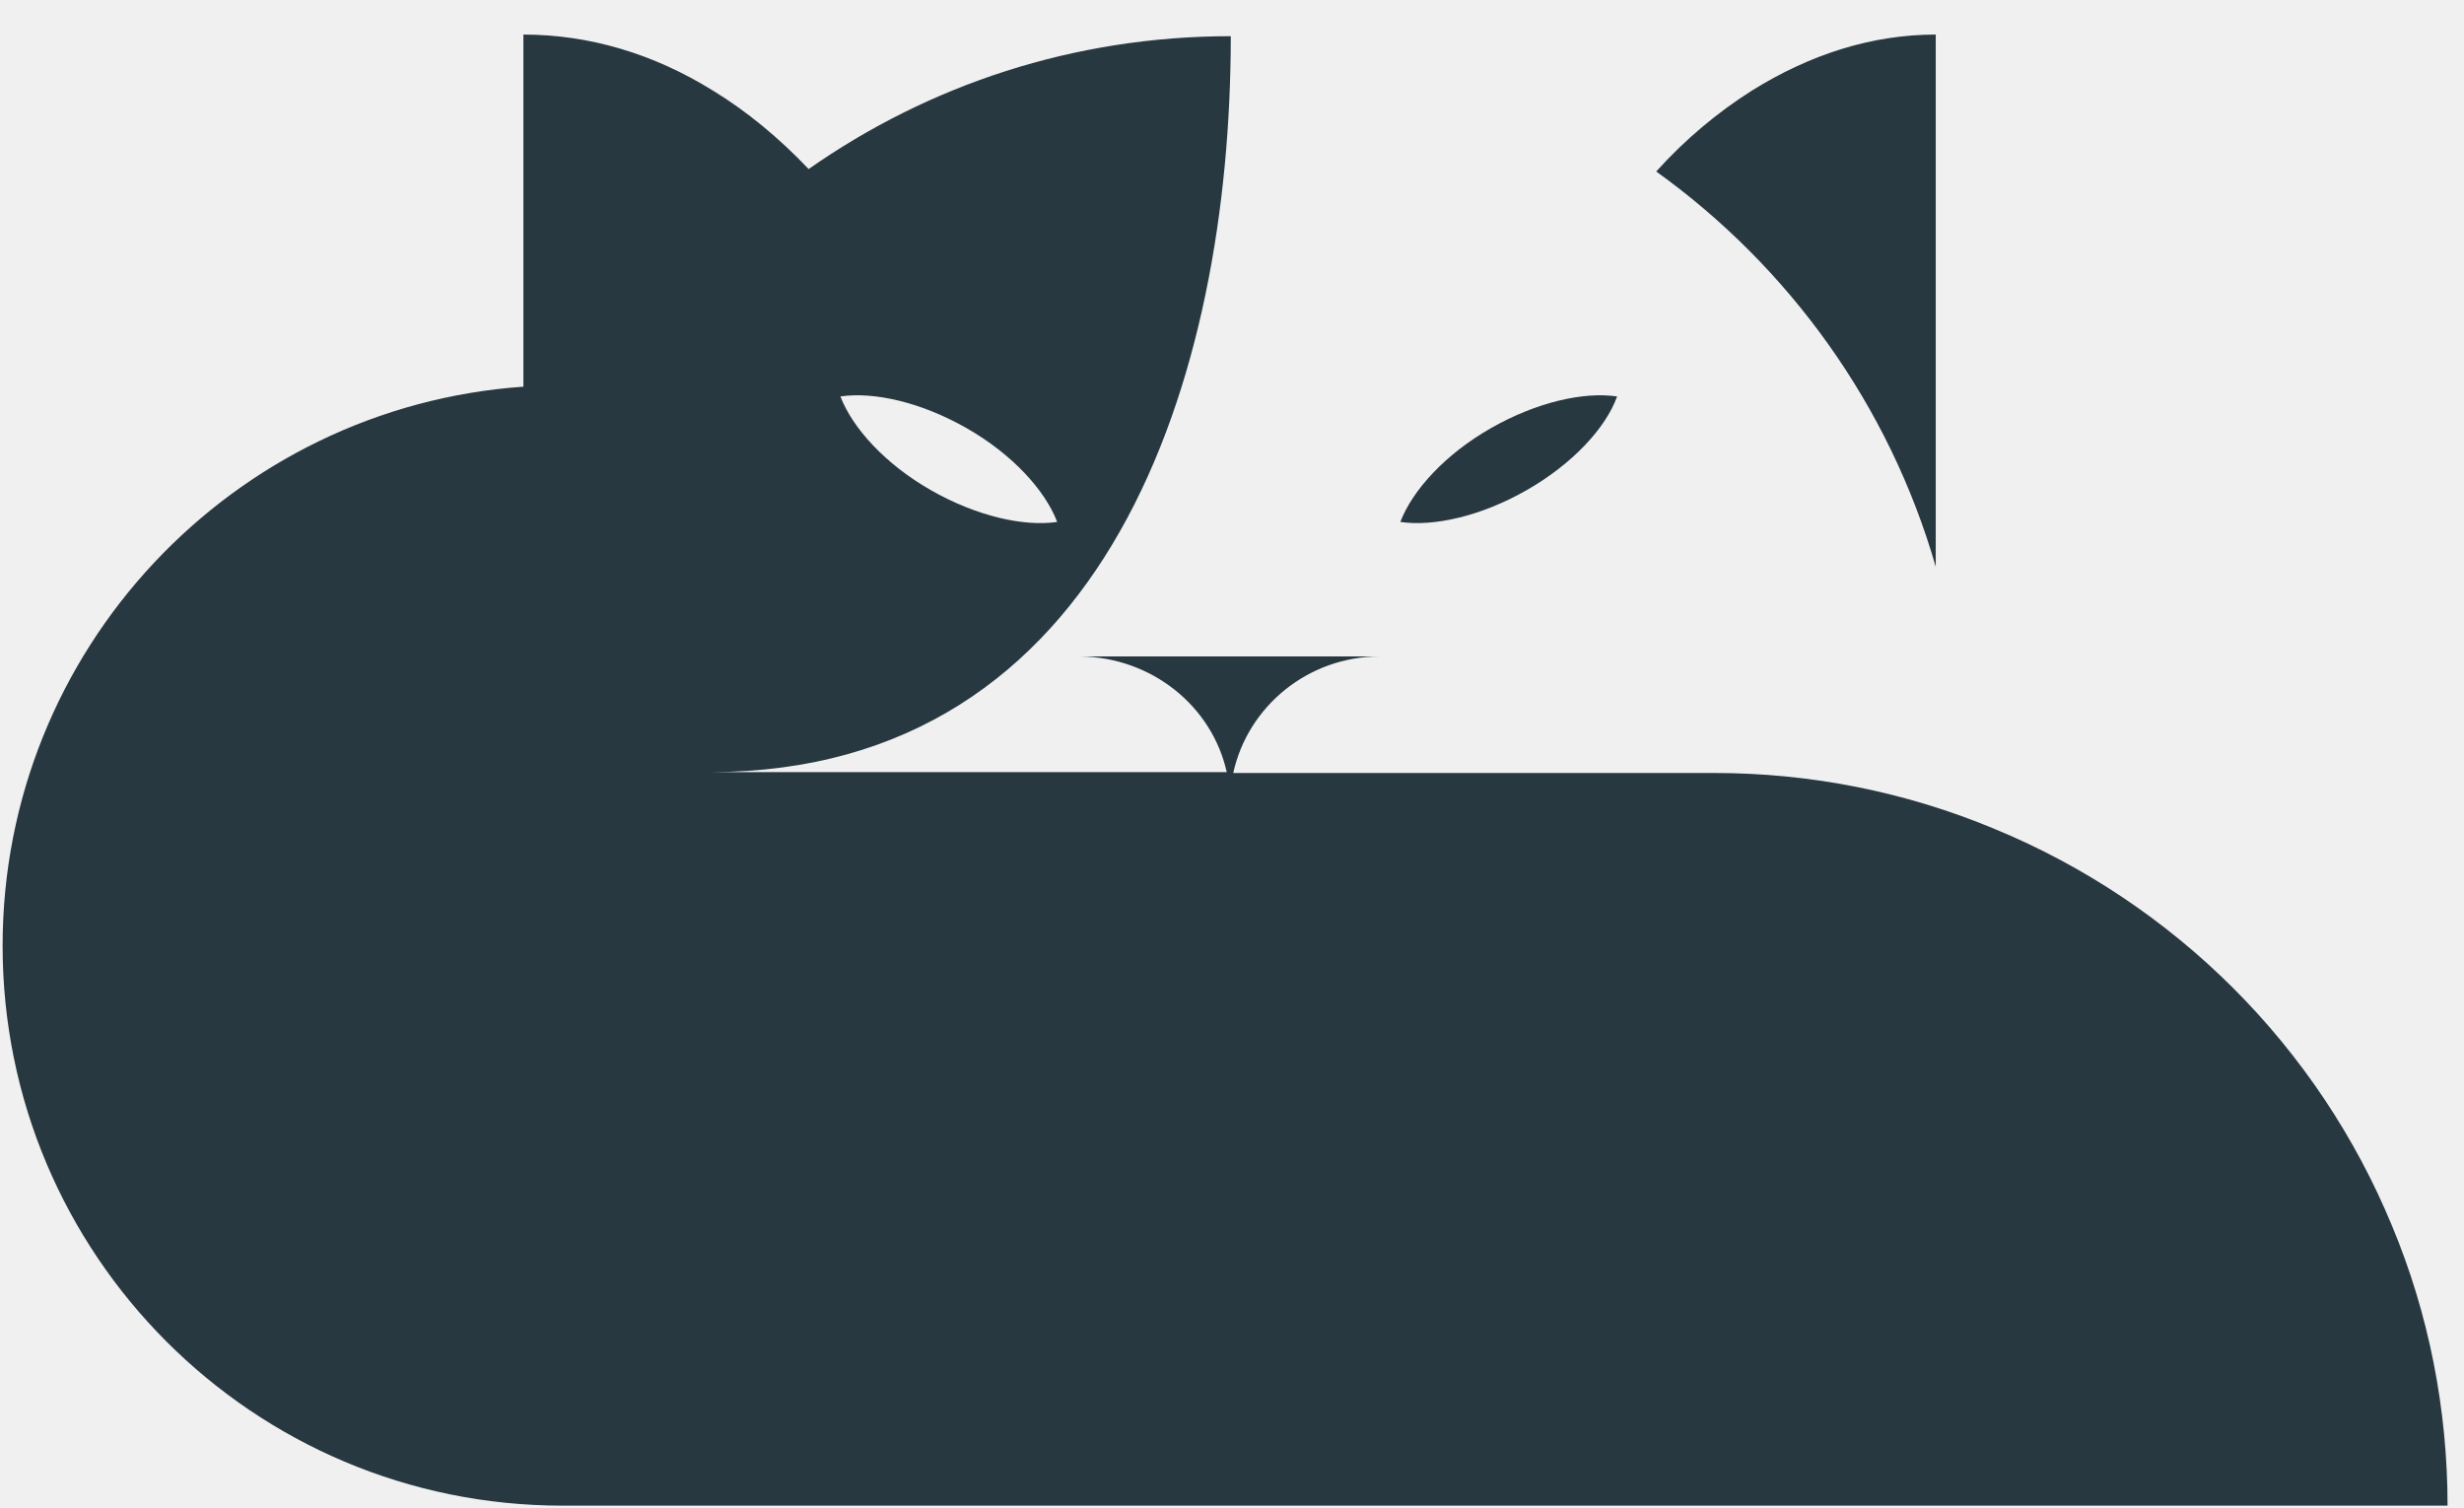
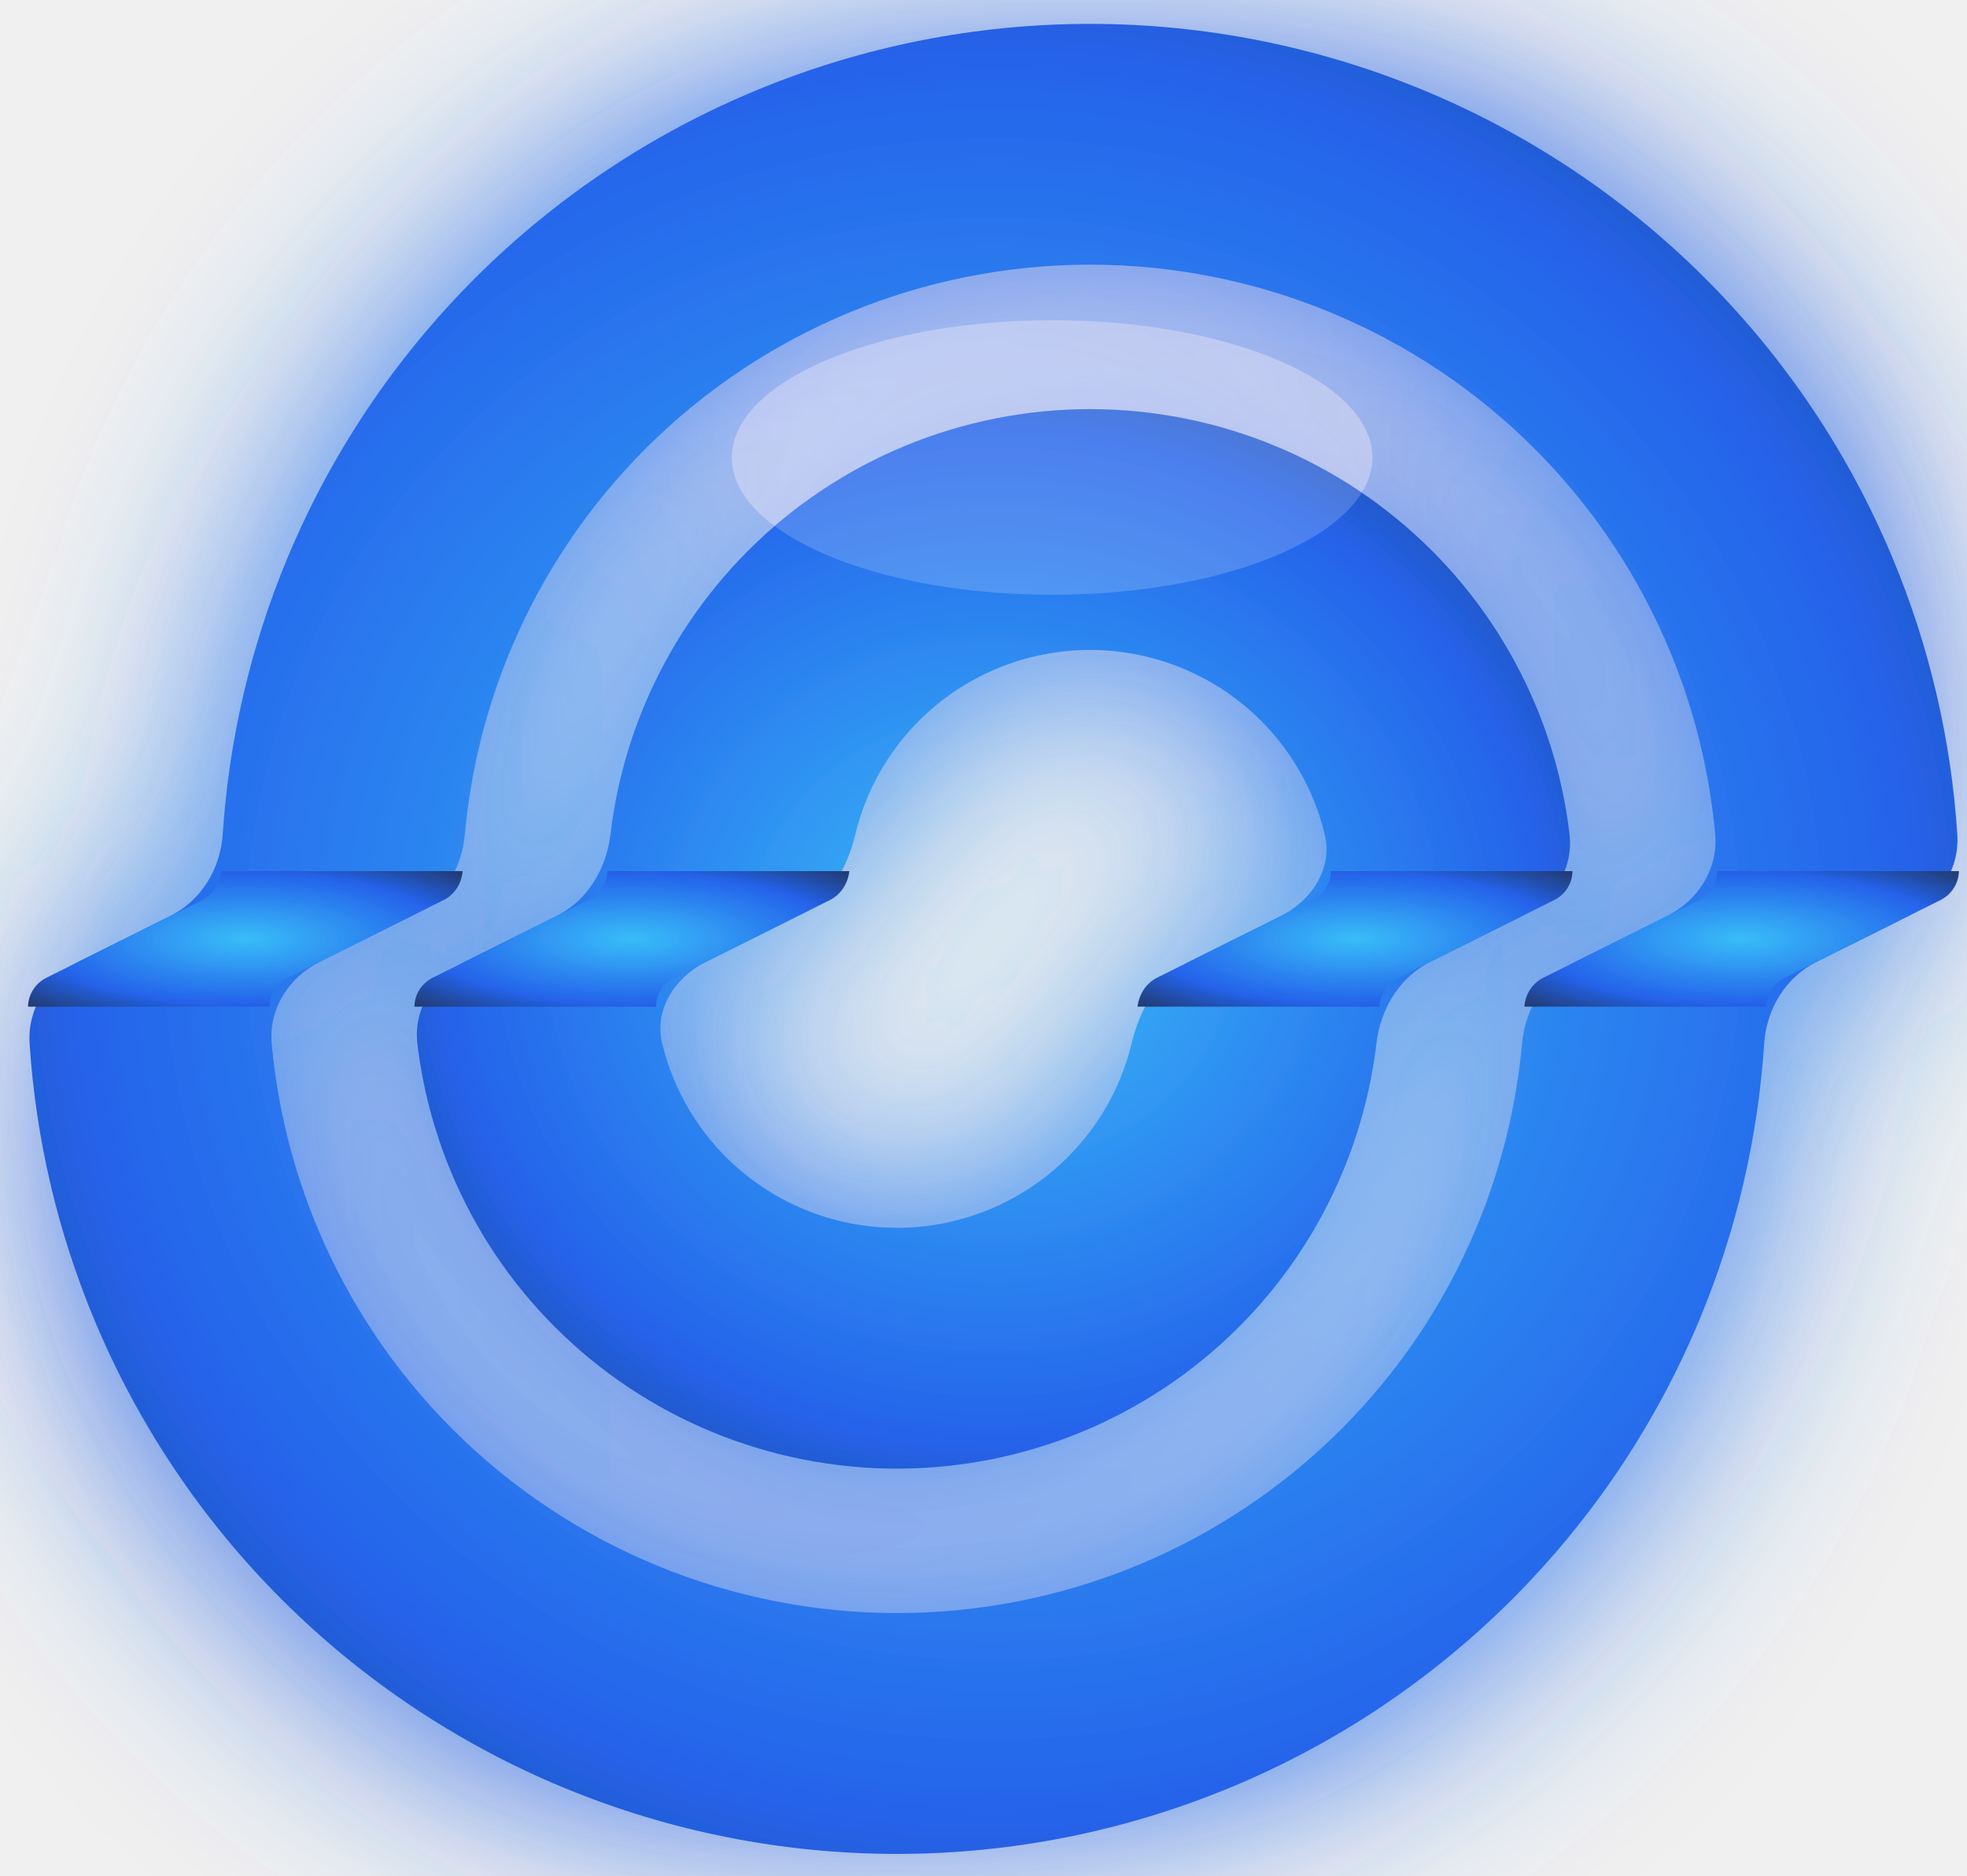
- <svg xmlns="http://www.w3.org/2000/svg" width="67" height="41" viewBox="0 0 67 41" fill="none">
-   <path d="M45.035 4.663C45.833 3.777 46.719 3.045 47.628 2.469C49.224 1.472 50.908 0.94 52.636 0.94V15.411C51.373 11.023 48.648 7.256 45.035 4.663ZM66.553 40.94H15.296C6.875 40.94 0.071 34.115 0.071 25.716C0.071 17.671 6.321 11.068 14.232 10.514V0.94C16.005 0.94 17.756 1.45 19.395 2.469C20.304 3.023 21.19 3.755 21.988 4.597C25.246 2.314 29.19 0.984 33.467 0.984C33.467 10.225 30.143 20.973 19.329 20.995H33.357C32.958 19.201 31.318 17.871 29.368 17.849H37.523C35.573 17.849 33.933 19.201 33.534 21.018H46.609C49.224 21.018 51.816 21.527 54.254 22.547C56.67 23.544 58.886 25.029 60.725 26.868C62.587 28.73 64.049 30.924 65.046 33.339C66.044 35.732 66.553 38.325 66.553 40.94ZM22.852 10.78C23.185 11.644 24.071 12.619 25.312 13.328C26.553 14.037 27.839 14.325 28.747 14.192C28.415 13.328 27.528 12.353 26.287 11.644C25.046 10.935 23.761 10.646 22.852 10.78ZM41.512 13.328C40.271 14.037 38.985 14.325 38.077 14.192C38.409 13.328 39.296 12.353 40.537 11.644C41.778 10.935 43.063 10.646 43.972 10.78C43.661 11.644 42.753 12.619 41.512 13.328Z" fill="#283841" />
+ <svg xmlns="http://www.w3.org/2000/svg" width="43" height="41" viewBox="0 0 43 41" fill="none">
+   <defs>
+     <radialGradient id="logoGradient" cx="50%" cy="50%" r="80%" fx="50%" fy="50%">
+       <stop offset="0%" stop-color="#38bdf8" />
+       <stop offset="60%" stop-color="#2563eb" />
+       <stop offset="100%" stop-color="#1e293b" />
+     </radialGradient>
+     <filter id="glow" x="-20%" y="-20%" width="140%" height="140%">
+       <feGaussianBlur stdDeviation="2.5" result="coloredBlur" />
+       <feMerge>
+         <feMergeNode in="coloredBlur" />
+         <feMergeNode in="SourceGraphic" />
+       </feMerge>
+     </filter>
+   </defs>
+   <g filter="url(#glow)">
+     <path fill-rule="evenodd" clip-rule="evenodd" d="M23.829 8.943C22.442 8.943 21.07 9.215 19.789 9.744C18.509 10.273 17.345 11.048 16.365 12.026C15.385 13.003 14.607 14.164 14.077 15.441C13.705 16.336 13.46 17.276 13.346 18.234C13.257 18.987 12.844 19.683 12.166 20.021L10.158 21.022C9.48 21.36 9.035 22.056 9.124 22.809C9.237 23.767 9.483 24.707 9.854 25.602C10.385 26.88 11.162 28.04 12.143 29.017C13.123 29.995 14.286 30.77 15.567 31.299C16.848 31.828 18.22 32.101 19.606 32.101C20.993 32.101 22.365 31.828 23.646 31.299C24.927 30.77 26.09 29.995 27.07 29.017C28.05 28.04 28.828 26.88 29.358 25.602C29.73 24.707 29.976 23.767 30.089 22.809C30.178 22.056 30.591 21.36 31.27 21.022L33.277 20.021C33.955 19.683 34.401 18.987 34.311 18.234C34.198 17.276 33.953 16.336 33.581 15.441C33.05 14.164 32.273 13.003 31.293 12.026C30.312 11.048 29.149 10.273 27.868 9.744C26.587 9.215 25.215 8.943 23.829 8.943ZM28.705 17.455C28.811 17.711 28.897 17.974 28.961 18.243C29.138 18.98 28.677 19.683 27.999 20.021L25.992 21.022C25.313 21.36 24.916 22.063 24.739 22.8C24.674 23.069 24.589 23.332 24.483 23.588C24.217 24.227 23.828 24.807 23.338 25.296C22.848 25.785 22.267 26.172 21.626 26.437C20.986 26.701 20.299 26.837 19.606 26.837C18.913 26.837 18.227 26.701 17.587 26.437C16.946 26.172 16.365 25.785 15.874 25.296C15.384 24.807 14.996 24.227 14.73 23.588C14.624 23.332 14.538 23.069 14.474 22.8C14.297 22.063 14.758 21.36 15.436 21.022L17.443 20.021C18.122 19.683 18.519 18.98 18.696 18.243C18.761 17.974 18.846 17.711 18.953 17.455C19.218 16.816 19.607 16.236 20.097 15.747C20.587 15.259 21.169 14.871 21.809 14.607C22.449 14.342 23.136 14.206 23.829 14.206C24.522 14.206 25.208 14.342 25.848 14.607C26.489 14.871 27.07 15.259 27.561 15.747C28.051 16.236 28.439 16.816 28.705 17.455Z" fill="url(#logoGradient)" />
+     <path fill-rule="evenodd" clip-rule="evenodd" d="M23.829 0.522C21.334 0.522 18.863 1.012 16.558 1.964C14.252 2.916 12.158 4.312 10.394 6.071C8.629 7.831 7.23 9.919 6.275 12.218C5.479 14.135 5.005 16.167 4.869 18.232C4.82 18.989 4.4 19.683 3.721 20.021L1.714 21.022C1.035 21.36 0.597 22.054 0.647 22.811C0.782 24.876 1.256 26.908 2.053 28.825C3.008 31.124 4.407 33.213 6.171 34.972C7.936 36.731 10.03 38.127 12.335 39.079C14.641 40.032 17.111 40.522 19.606 40.522C22.102 40.522 24.572 40.032 26.877 39.079C29.183 38.127 31.277 36.731 33.041 34.972C34.806 33.213 36.205 31.124 37.16 28.825C37.956 26.908 38.431 24.876 38.566 22.811C38.616 22.054 39.035 21.36 39.714 21.022L41.721 20.021C42.4 19.683 42.838 18.989 42.788 18.232C42.653 16.167 42.179 14.135 41.382 12.218C40.428 9.919 39.028 7.831 37.264 6.071C35.499 4.312 33.405 2.916 31.1 1.964C28.794 1.012 26.324 0.522 23.829 0.522ZM33.273 22.81C33.341 22.055 33.758 21.36 34.436 21.022L36.443 20.021C37.122 19.683 37.563 18.988 37.495 18.233C37.37 16.86 37.037 15.511 36.506 14.232C35.817 12.572 34.806 11.063 33.532 9.793C32.258 8.522 30.745 7.514 29.08 6.826C27.415 6.139 25.631 5.785 23.829 5.785C22.027 5.785 20.242 6.139 18.577 6.826C16.913 7.514 15.4 8.522 14.126 9.793C12.851 11.063 11.841 12.572 11.151 14.232C10.62 15.511 10.287 16.86 10.162 18.233C10.094 18.988 9.678 19.683 8.999 20.021L6.992 21.022C6.313 21.36 5.872 22.055 5.94 22.81C6.065 24.183 6.398 25.533 6.929 26.811C7.618 28.471 8.629 29.98 9.903 31.25C11.178 32.521 12.69 33.529 14.355 34.217C16.02 34.904 17.804 35.258 19.606 35.258C21.409 35.258 23.193 34.904 24.858 34.217C26.523 33.529 28.035 32.521 29.309 31.25C30.584 29.98 31.595 28.471 32.284 26.811C32.815 25.533 33.148 24.183 33.273 22.81Z" fill="url(#logoGradient)" />
+     <path d="M42.823 19.04H37.544C37.541 19.309 37.383 19.553 37.141 19.674L33.739 21.37C33.496 21.491 33.342 21.734 33.323 22.003H38.602C38.619 21.734 38.774 21.491 39.017 21.37L42.419 19.674C42.661 19.553 42.819 19.309 42.823 19.04Z" fill="url(#logoGradient)" />
+     <path d="M0.612 22.003H5.892C5.894 21.734 6.052 21.491 6.295 21.37L9.696 19.674C9.939 19.553 10.094 19.309 10.113 19.04H4.833C4.816 19.309 4.661 19.553 4.419 19.674L1.017 21.37C0.774 21.491 0.617 21.734 0.612 22.003Z" fill="url(#logoGradient)" />
+     <path d="M13.281 19.04C13.26 19.309 13.106 19.553 12.863 19.674L9.461 21.37C9.219 21.491 9.06 21.734 9.06 22.003H14.347C14.336 21.735 14.496 21.491 14.739 21.37L18.141 19.674C18.384 19.552 18.536 19.309 18.568 19.04H13.281Z" fill="url(#logoGradient)" />
+     <path d="M29.088 19.04C29.1 19.309 28.939 19.552 28.696 19.674L25.295 21.37C25.052 21.491 24.9 21.735 24.867 22.003H30.154C30.175 21.734 30.33 21.491 30.572 21.37L33.974 19.674C34.217 19.553 34.375 19.309 34.375 19.04H29.088Z" fill="url(#logoGradient)" />
+     <ellipse cx="23" cy="10" rx="7" ry="3" fill="#fff" fill-opacity="0.18" />
+   </g>
</svg>
